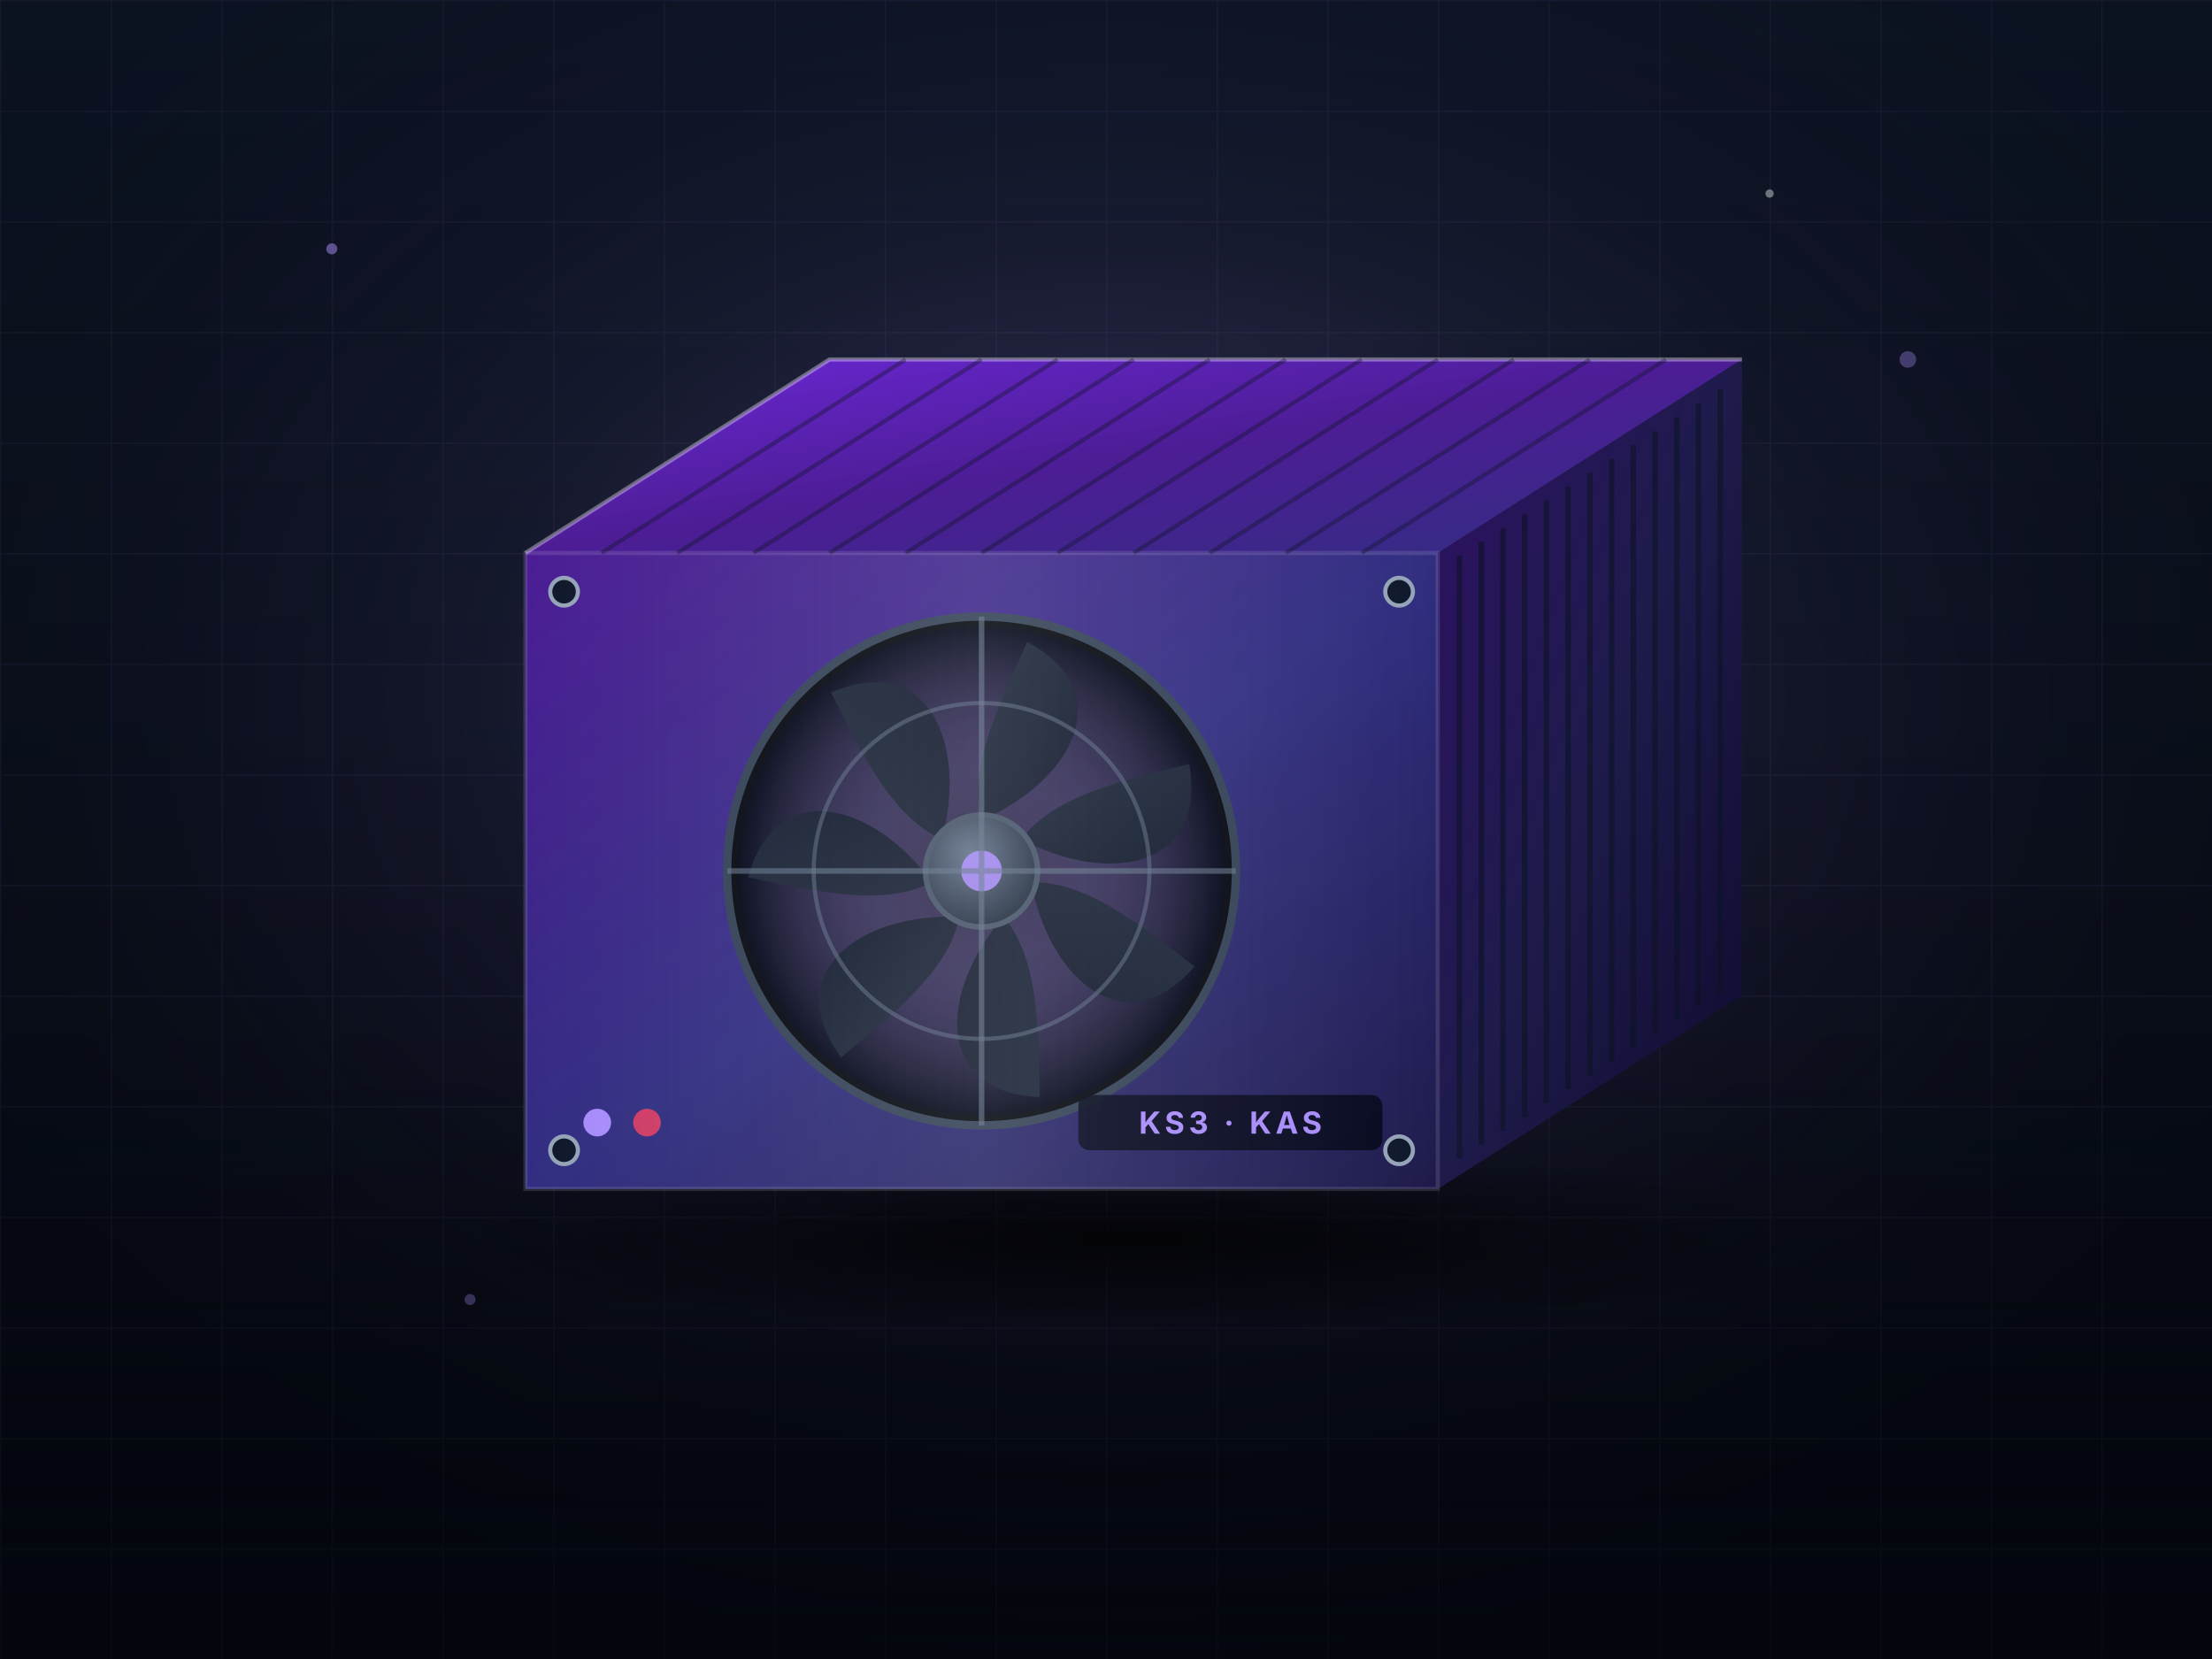
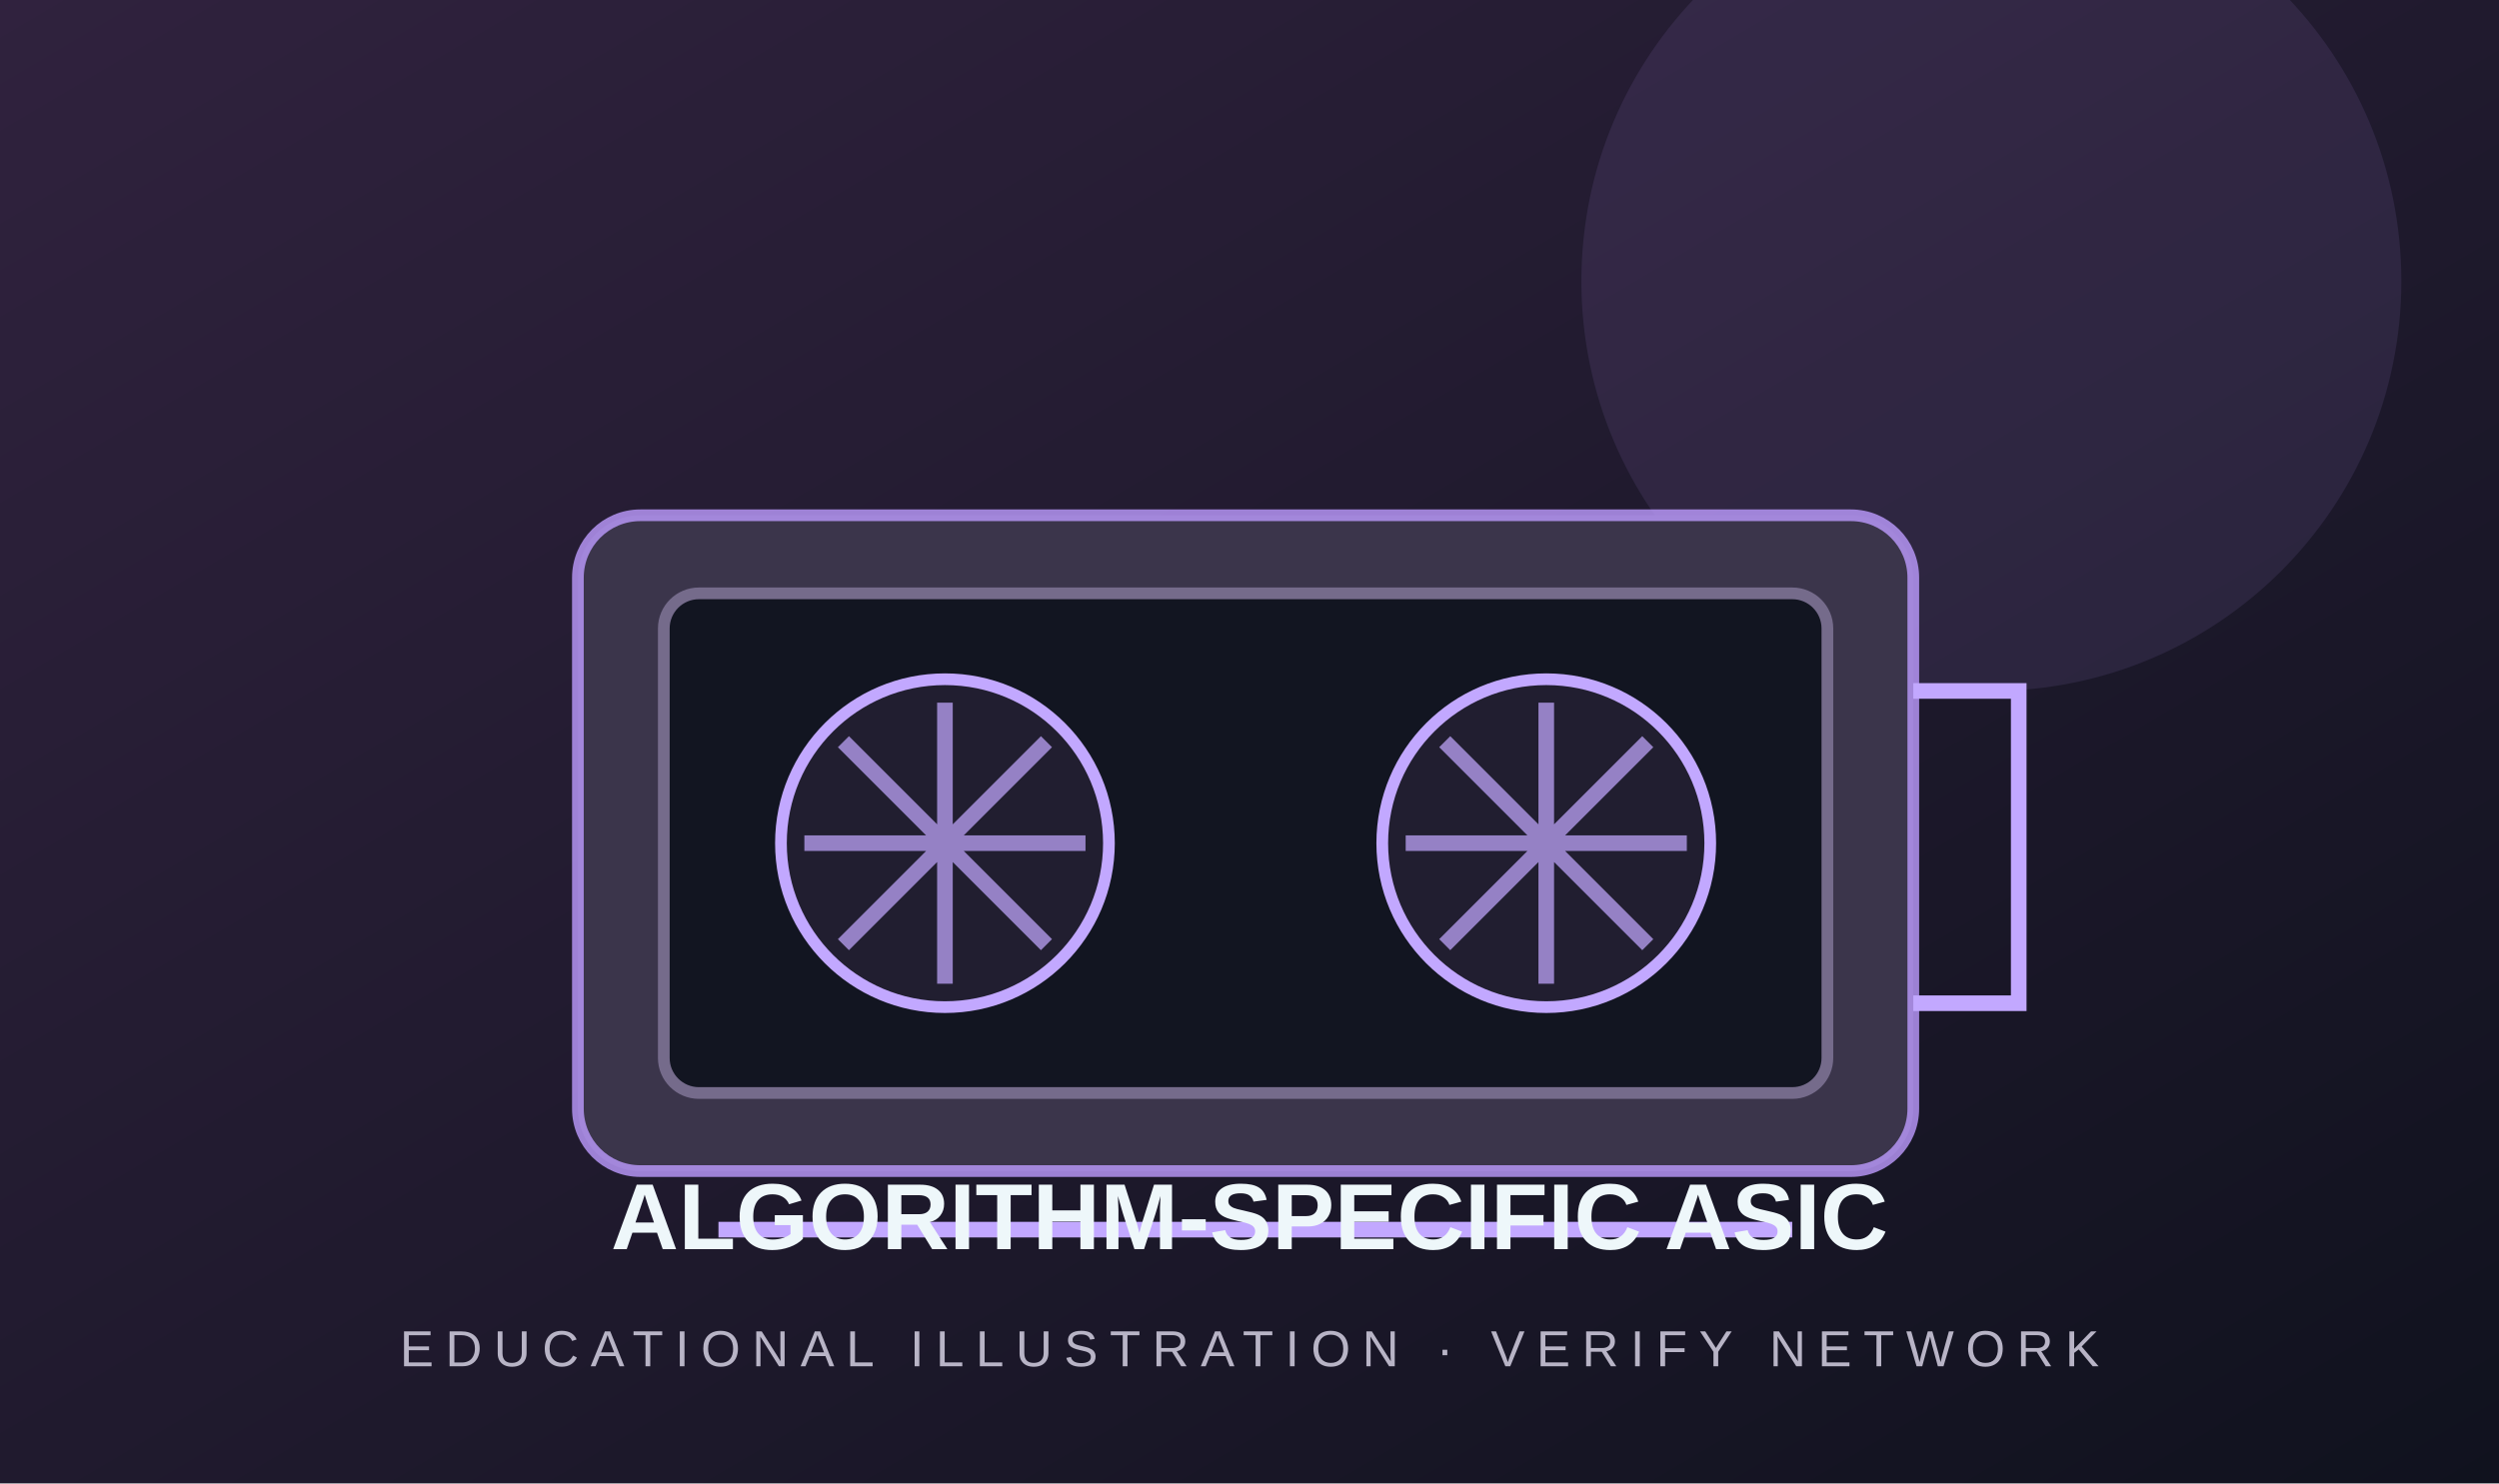
- <svg xmlns="http://www.w3.org/2000/svg" viewBox="0 0 800 600" width="800" height="600">
+ <svg xmlns="http://www.w3.org/2000/svg" viewBox="0 0 640 380" role="img" aria-labelledby="title desc">
  <defs>
-     <radialGradient id="glow" cx="50%" cy="42%" r="62%">
-       <stop offset="0%" stop-color="#a78bfa" stop-opacity="0.32" />
-       <stop offset="45%" stop-color="#a78bfa" stop-opacity="0.08" />
-       <stop offset="100%" stop-color="#020617" stop-opacity="0" />
-     </radialGradient>
-     <linearGradient id="base" x1="0" y1="0" x2="0" y2="1">
-       <stop offset="0%" stop-color="#0b1220" />
-       <stop offset="100%" stop-color="#03060d" />
-     </linearGradient>
-     <radialGradient id="floor" cx="50%" cy="50%" r="50%">
-       <stop offset="0%" stop-color="#000" stop-opacity="0.75" />
-       <stop offset="100%" stop-color="#000" stop-opacity="0" />
-     </radialGradient>
-     <pattern id="grid" width="40" height="40" patternUnits="userSpaceOnUse">
-       <path d="M40 0H0V40" fill="none" stroke="#a78bfa" stroke-opacity="0.06" stroke-width="1" />
-     </pattern>
-     <linearGradient id="fade" x1="0" y1="0" x2="0" y2="1">
-       <stop offset="0%" stop-color="#03060d" stop-opacity="0" />
-       <stop offset="100%" stop-color="#03060d" stop-opacity="1" />
+     <linearGradient id="bg" x2="1" y2="1">
+       <stop stop-color="#30223e" />
+       <stop offset="1" stop-color="#10121e" />
    </linearGradient>
  </defs>
-   <rect width="800" height="600" fill="url(#base)" />
-   <rect width="800" height="600" fill="url(#grid)" />
-   <rect width="800" height="600" fill="url(#glow)" />
-   <rect y="380" width="800" height="220" fill="url(#fade)" opacity="0.6" />
-   <circle cx="120" cy="90" r="2" fill="#a78bfa" opacity="0.5" />
-   <circle cx="690" cy="130" r="3" fill="#a78bfa" opacity="0.35" />
-   <circle cx="640" cy="70" r="1.5" fill="#fff" opacity="0.4" />
-   <circle cx="170" cy="470" r="2" fill="#a78bfa" opacity="0.3" />
-   <defs>
-     <linearGradient id="mFront" x1="0" y1="0" x2="1" y2="1">
-       <stop offset="0%" stop-color="#4c1d95" />
-       <stop offset="50%" stop-color="#312e81" />
-       <stop offset="100%" stop-color="#1e1b4b" />
-     </linearGradient>
-     <linearGradient id="mTop" x1="0" y1="0" x2="1" y2="1">
-       <stop offset="0%" stop-color="#6d28d9" />
-       <stop offset="50%" stop-color="#4c1d95" />
-       <stop offset="100%" stop-color="#312e81" />
-     </linearGradient>
-     <linearGradient id="mSide" x1="0" y1="0" x2="1" y2="1">
-       <stop offset="0%" stop-color="#2e1065" />
-       <stop offset="50%" stop-color="#1e1b4b" />
-       <stop offset="100%" stop-color="#0f0a2e" />
-     </linearGradient>
-     <linearGradient id="sheen" x1="0" y1="0" x2="1" y2="0">
-       <stop offset="0%" stop-color="#fff" stop-opacity="0" />
-       <stop offset="50%" stop-color="#fff" stop-opacity="0.12" />
-       <stop offset="100%" stop-color="#fff" stop-opacity="0" />
-     </linearGradient>
-     <linearGradient id="pipe" x1="0" y1="0" x2="0" y2="1">
-       <stop offset="0%" stop-color="#7dd3fc" />
-       <stop offset="100%" stop-color="#0369a1" />
-     </linearGradient>
-   </defs>
-   <defs>
-     <linearGradient id="blade" x1="0" y1="0" x2="1" y2="1">
-       <stop offset="0%" stop-color="#1e293b" />
-       <stop offset="100%" stop-color="#0f172a" />
-     </linearGradient>
-     <radialGradient id="fanWell" cx="50%" cy="50%" r="50%">
-       <stop offset="0%" stop-color="#a78bfa" stop-opacity="0.18" />
-       <stop offset="100%" stop-color="#020617" />
-     </radialGradient>
-     <radialGradient id="hub" cx="40%" cy="35%" r="70%">
-       <stop offset="0%" stop-color="#64748b" />
-       <stop offset="100%" stop-color="#1e293b" />
-     </radialGradient>
-   </defs>
-   <ellipse cx="410" cy="448" rx="247.5" ry="34" fill="url(#floor)" />
-   <path d="M 190 200 L 300 130 L 630 130 L 520 200 Z" fill="url(#mTop)" />
-   <path d="M 520 200 L 630 130 L 630 360 L 520 430 Z" fill="url(#mSide)" />
-   <rect x="190" y="200" width="330" height="230" fill="url(#mFront)" />
-   <path d="M 190 200 L 300 130 L 630 130" fill="none" stroke="#ffffff" stroke-opacity="0.35" stroke-width="1.5" />
-   <rect x="190" y="200" width="330" height="230" fill="none" stroke="#ffffff" stroke-opacity="0.12" stroke-width="1.5" />
-   <line x1="527.857" y1="201" x2="527.857" y2="419" stroke="#0b1220" stroke-width="2" opacity="0.55" />
-   <line x1="535.714" y1="196" x2="535.714" y2="414" stroke="#0b1220" stroke-width="2" opacity="0.55" />
-   <line x1="543.571" y1="191" x2="543.571" y2="409" stroke="#0b1220" stroke-width="2" opacity="0.55" />
-   <line x1="551.429" y1="186" x2="551.429" y2="404" stroke="#0b1220" stroke-width="2" opacity="0.55" />
-   <line x1="559.286" y1="181" x2="559.286" y2="399" stroke="#0b1220" stroke-width="2" opacity="0.55" />
-   <line x1="567.143" y1="176" x2="567.143" y2="394" stroke="#0b1220" stroke-width="2" opacity="0.55" />
-   <line x1="575" y1="171" x2="575" y2="389" stroke="#0b1220" stroke-width="2" opacity="0.55" />
-   <line x1="582.857" y1="166" x2="582.857" y2="384" stroke="#0b1220" stroke-width="2" opacity="0.55" />
-   <line x1="590.714" y1="161" x2="590.714" y2="379" stroke="#0b1220" stroke-width="2" opacity="0.55" />
-   <line x1="598.571" y1="156" x2="598.571" y2="374" stroke="#0b1220" stroke-width="2" opacity="0.55" />
-   <line x1="606.429" y1="151" x2="606.429" y2="369" stroke="#0b1220" stroke-width="2" opacity="0.55" />
-   <line x1="614.286" y1="146" x2="614.286" y2="364" stroke="#0b1220" stroke-width="2" opacity="0.55" />
-   <line x1="622.143" y1="141" x2="622.143" y2="359" stroke="#0b1220" stroke-width="2" opacity="0.55" />
-   <line x1="217.5" y1="200" x2="327.5" y2="130" stroke="#0b1220" stroke-width="1.5" opacity="0.35" />
-   <line x1="245" y1="200" x2="355" y2="130" stroke="#0b1220" stroke-width="1.5" opacity="0.35" />
-   <line x1="272.5" y1="200" x2="382.5" y2="130" stroke="#0b1220" stroke-width="1.5" opacity="0.35" />
-   <line x1="300" y1="200" x2="410" y2="130" stroke="#0b1220" stroke-width="1.5" opacity="0.35" />
-   <line x1="327.5" y1="200" x2="437.5" y2="130" stroke="#0b1220" stroke-width="1.5" opacity="0.35" />
-   <line x1="355" y1="200" x2="465" y2="130" stroke="#0b1220" stroke-width="1.5" opacity="0.35" />
-   <line x1="382.5" y1="200" x2="492.5" y2="130" stroke="#0b1220" stroke-width="1.5" opacity="0.35" />
-   <line x1="410" y1="200" x2="520" y2="130" stroke="#0b1220" stroke-width="1.5" opacity="0.35" />
-   <line x1="437.5" y1="200" x2="547.5" y2="130" stroke="#0b1220" stroke-width="1.5" opacity="0.35" />
-   <line x1="465" y1="200" x2="575" y2="130" stroke="#0b1220" stroke-width="1.5" opacity="0.35" />
-   <line x1="492.5" y1="200" x2="602.5" y2="130" stroke="#0b1220" stroke-width="1.5" opacity="0.35" />
-   <circle cx="355" cy="315" r="92" fill="#05080f" stroke="#334155" stroke-width="3" />
-   <circle cx="355" cy="315" r="88.32" fill="url(#fanWell)" />
-   <path transform="rotate(0 355 315)" d="M 355 296.6 C 387.2 282.8, 405.6 250.6, 371.56 232.2 C 359.6 257.96, 350.4 278.2, 355 296.6 Z" fill="url(#blade)" />
-   <path transform="rotate(51.42857 355 315)" d="M 355 296.6 C 387.2 282.8, 405.6 250.6, 371.56 232.2 C 359.6 257.96, 350.4 278.2, 355 296.6 Z" fill="url(#blade)" />
-   <path transform="rotate(102.8571 355 315)" d="M 355 296.6 C 387.2 282.8, 405.6 250.6, 371.56 232.2 C 359.6 257.96, 350.4 278.2, 355 296.6 Z" fill="url(#blade)" />
-   <path transform="rotate(154.2857 355 315)" d="M 355 296.6 C 387.2 282.8, 405.6 250.6, 371.56 232.2 C 359.6 257.96, 350.4 278.2, 355 296.6 Z" fill="url(#blade)" />
-   <path transform="rotate(205.7143 355 315)" d="M 355 296.6 C 387.2 282.8, 405.6 250.6, 371.56 232.2 C 359.6 257.96, 350.4 278.2, 355 296.6 Z" fill="url(#blade)" />
-   <path transform="rotate(257.1429 355 315)" d="M 355 296.6 C 387.2 282.8, 405.6 250.6, 371.56 232.2 C 359.6 257.96, 350.4 278.2, 355 296.6 Z" fill="url(#blade)" />
-   <path transform="rotate(308.5714 355 315)" d="M 355 296.6 C 387.2 282.8, 405.6 250.6, 371.56 232.2 C 359.6 257.96, 350.4 278.2, 355 296.6 Z" fill="url(#blade)" />
-   <circle cx="355" cy="315" r="20.24" fill="url(#hub)" stroke="#475569" stroke-width="2" />
-   <circle cx="355" cy="315" r="7.36" fill="#a78bfa" opacity="0.9" />
-   <g stroke="#64748b" stroke-width="2" opacity="0.6">
-     <line x1="263" y1="315" x2="447" y2="315" />
-     <line x1="355" y1="223" x2="355" y2="407" />
+   <rect width="640" height="380" fill="url(#bg)" />
+   <circle cx="510" cy="72" r="105" fill="#bd9bff" opacity=".1" />
+   <g transform="translate(130 94)">
+     <rect x="18" y="38" width="342" height="168" rx="16" fill="#3b354b" stroke="#bd9bff" stroke-opacity=".8" stroke-width="3" />
+     <rect x="40" y="58" width="298" height="128" rx="9" fill="#121521" stroke="#756b8b" stroke-width="3" />
+     <g fill="#211e30" stroke="#c2a8ff" stroke-width="3">
+       <circle cx="112" cy="122" r="42" />
+       <circle cx="266" cy="122" r="42" />
+     </g>
+     <g stroke="#c2a8ff" stroke-width="4" opacity=".72">
+       <path d="M112 86v72M76 122h72m-62-26 52 52m0-52-52 52M266 86v72m-36-36h72m-62-26 52 52m0-52-52 52" />
+     </g>
+     <path d="M360 83h27v80h-27M54 221h275" fill="none" stroke="#c2a8ff" stroke-width="4" />
  </g>
-   <circle cx="355" cy="315" r="60.72" fill="none" stroke="#64748b" stroke-width="1.5" opacity="0.5" />
-   <circle cx="204" cy="214" r="5" fill="#0f172a" stroke="#94a3b8" stroke-width="1.5" />
-   <circle cx="506" cy="214" r="5" fill="#0f172a" stroke="#94a3b8" stroke-width="1.5" />
-   <circle cx="204" cy="416" r="5" fill="#0f172a" stroke="#94a3b8" stroke-width="1.5" />
-   <circle cx="506" cy="416" r="5" fill="#0f172a" stroke="#94a3b8" stroke-width="1.5" />
-   <rect x="390" y="396" width="110" height="20" rx="4" fill="#020617" opacity="0.85" />
-   <text x="445" y="410" text-anchor="middle" font-family="Inter, Arial, sans-serif" font-size="11" font-weight="700" letter-spacing="1.5" fill="#a78bfa">KS3 · KAS</text>
-   <circle cx="216" cy="406" r="5" fill="#a78bfa">
-     <animate attributeName="opacity" values="1;0.3;1" dur="1.6s" repeatCount="indefinite" />
-   </circle>
-   <circle cx="234" cy="406" r="5" fill="#f43f5e" opacity="0.8" />
-   <rect x="190" y="200" width="330" height="230" fill="url(#sheen)" />
+   <text x="320" y="320" fill="#eef7fa" font-family="Arial,sans-serif" font-size="24" font-weight="700" text-anchor="middle">ALGORITHM-SPECIFIC ASIC</text>
+   <text x="320" y="350" fill="#b8b4c6" font-family="Arial,sans-serif" font-size="13" letter-spacing="3" text-anchor="middle">EDUCATIONAL ILLUSTRATION · VERIFY NETWORK</text>
</svg>
